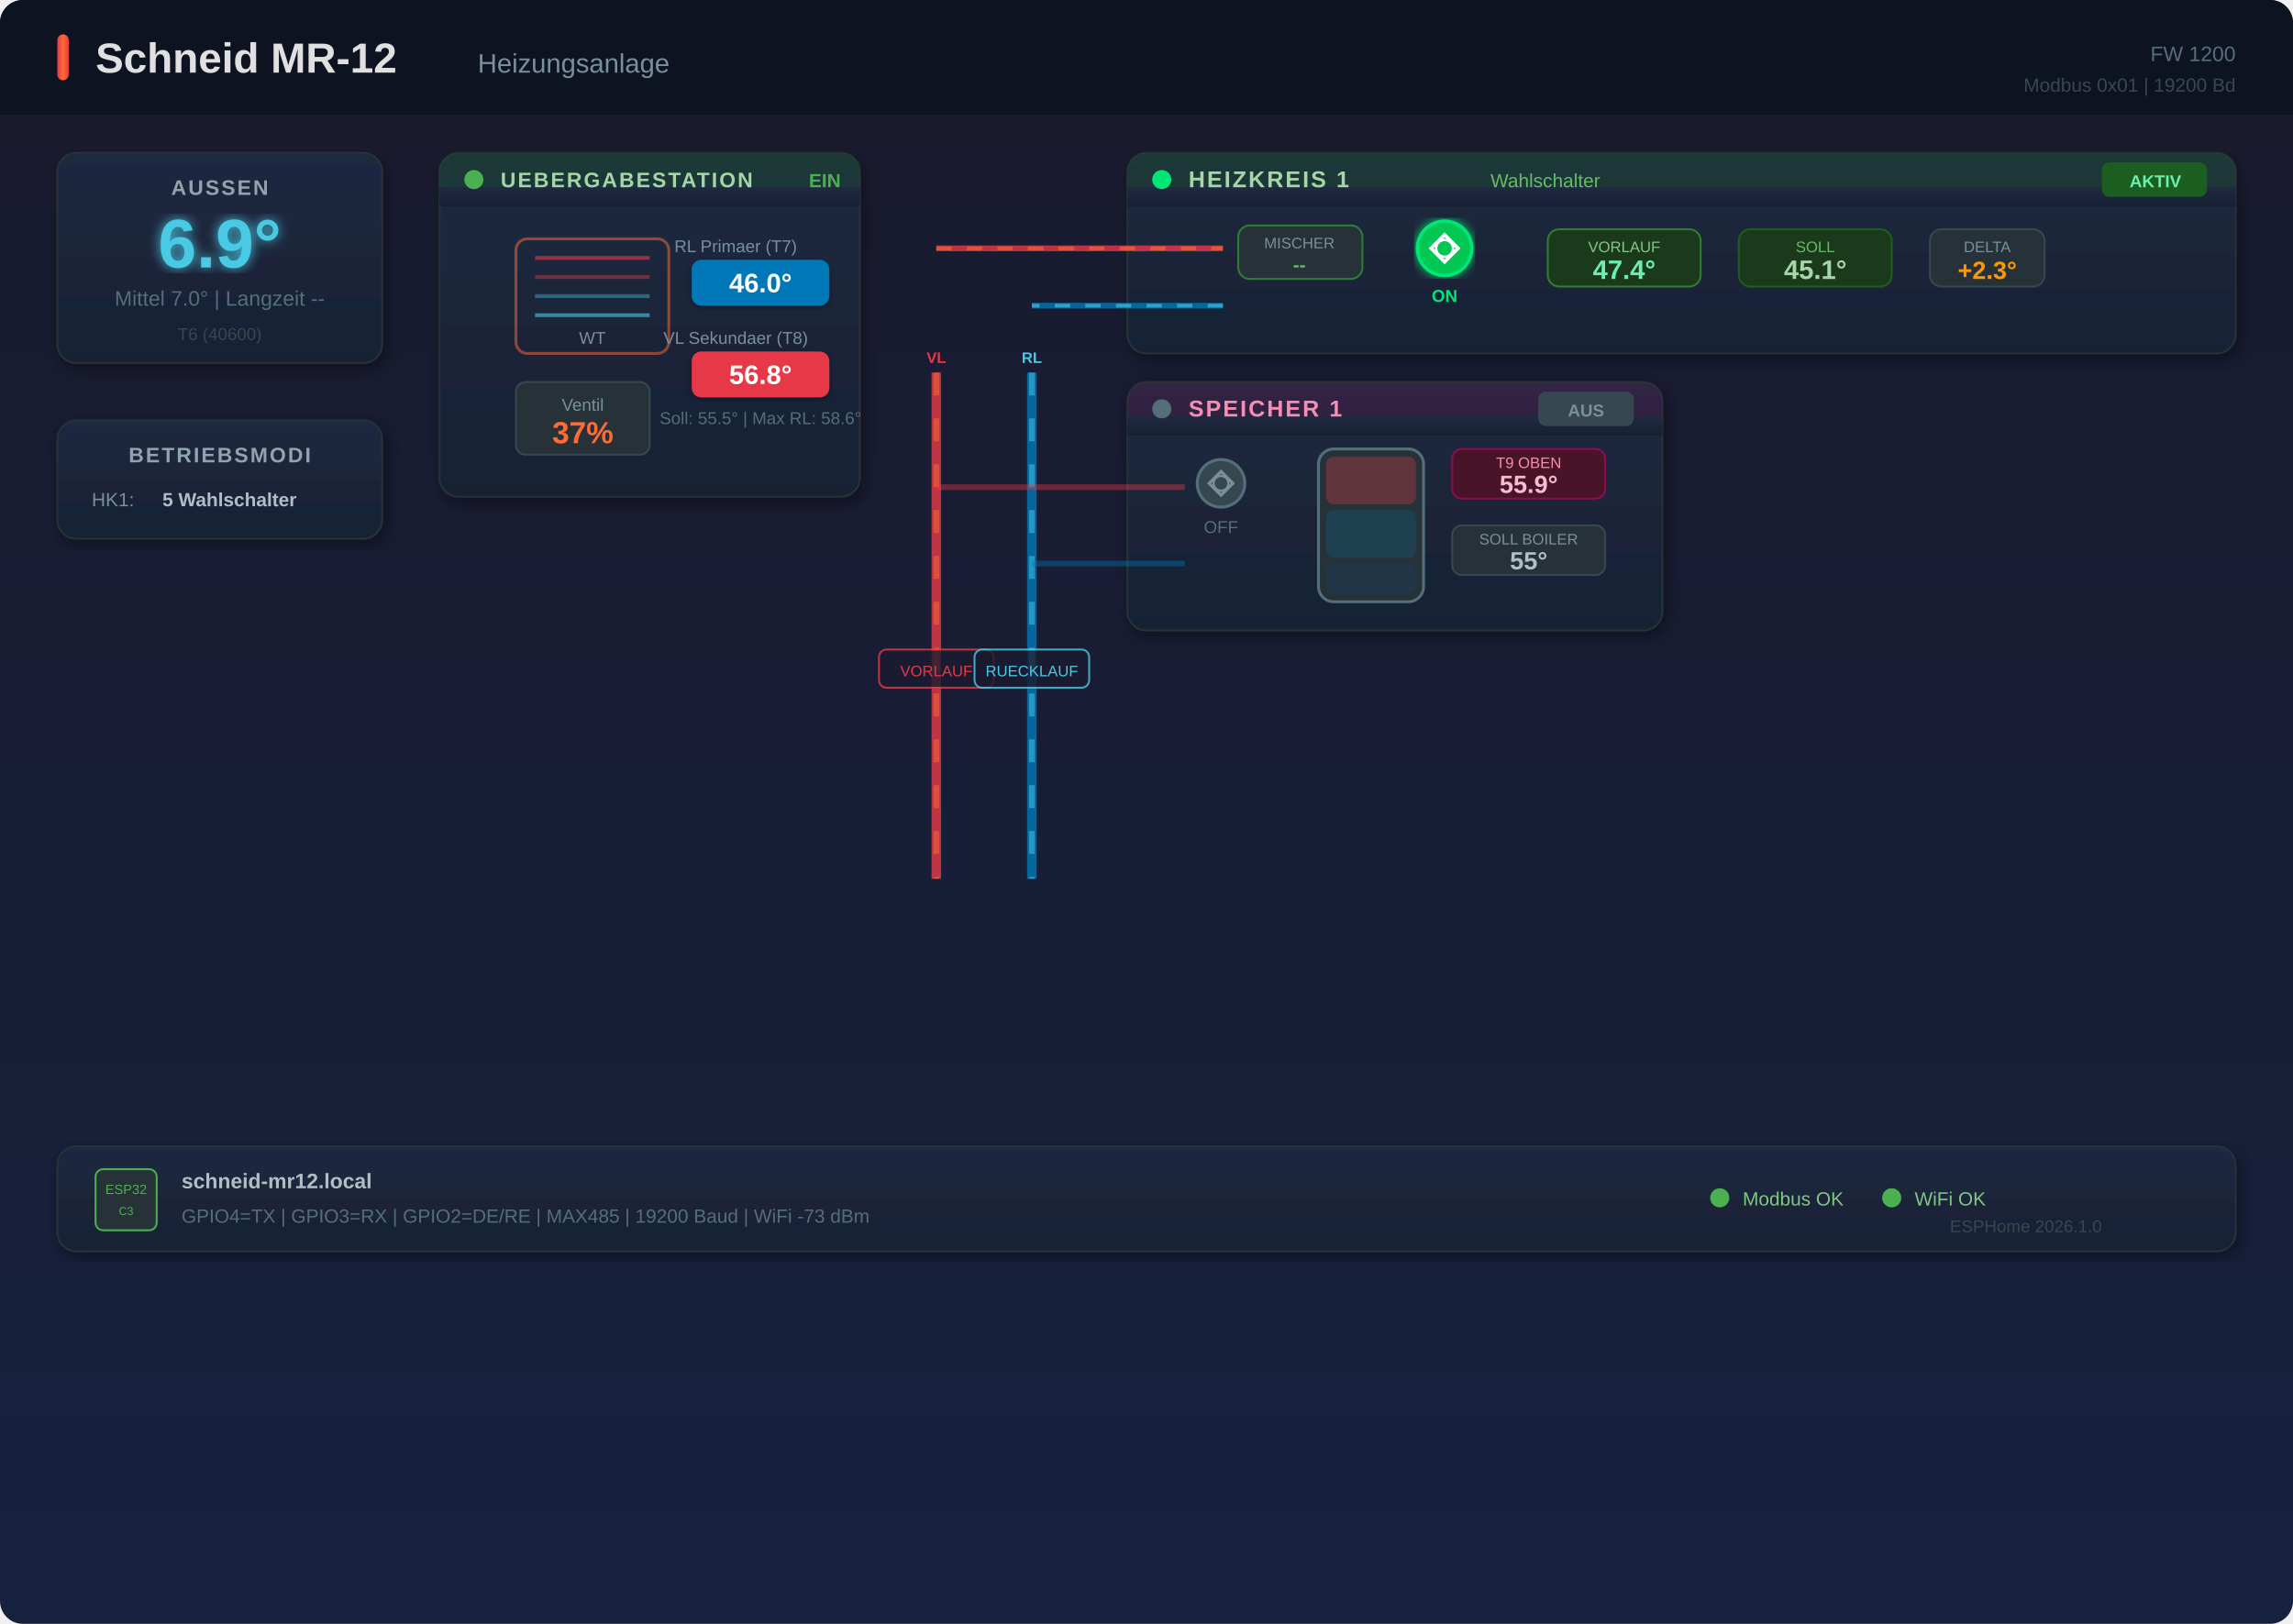
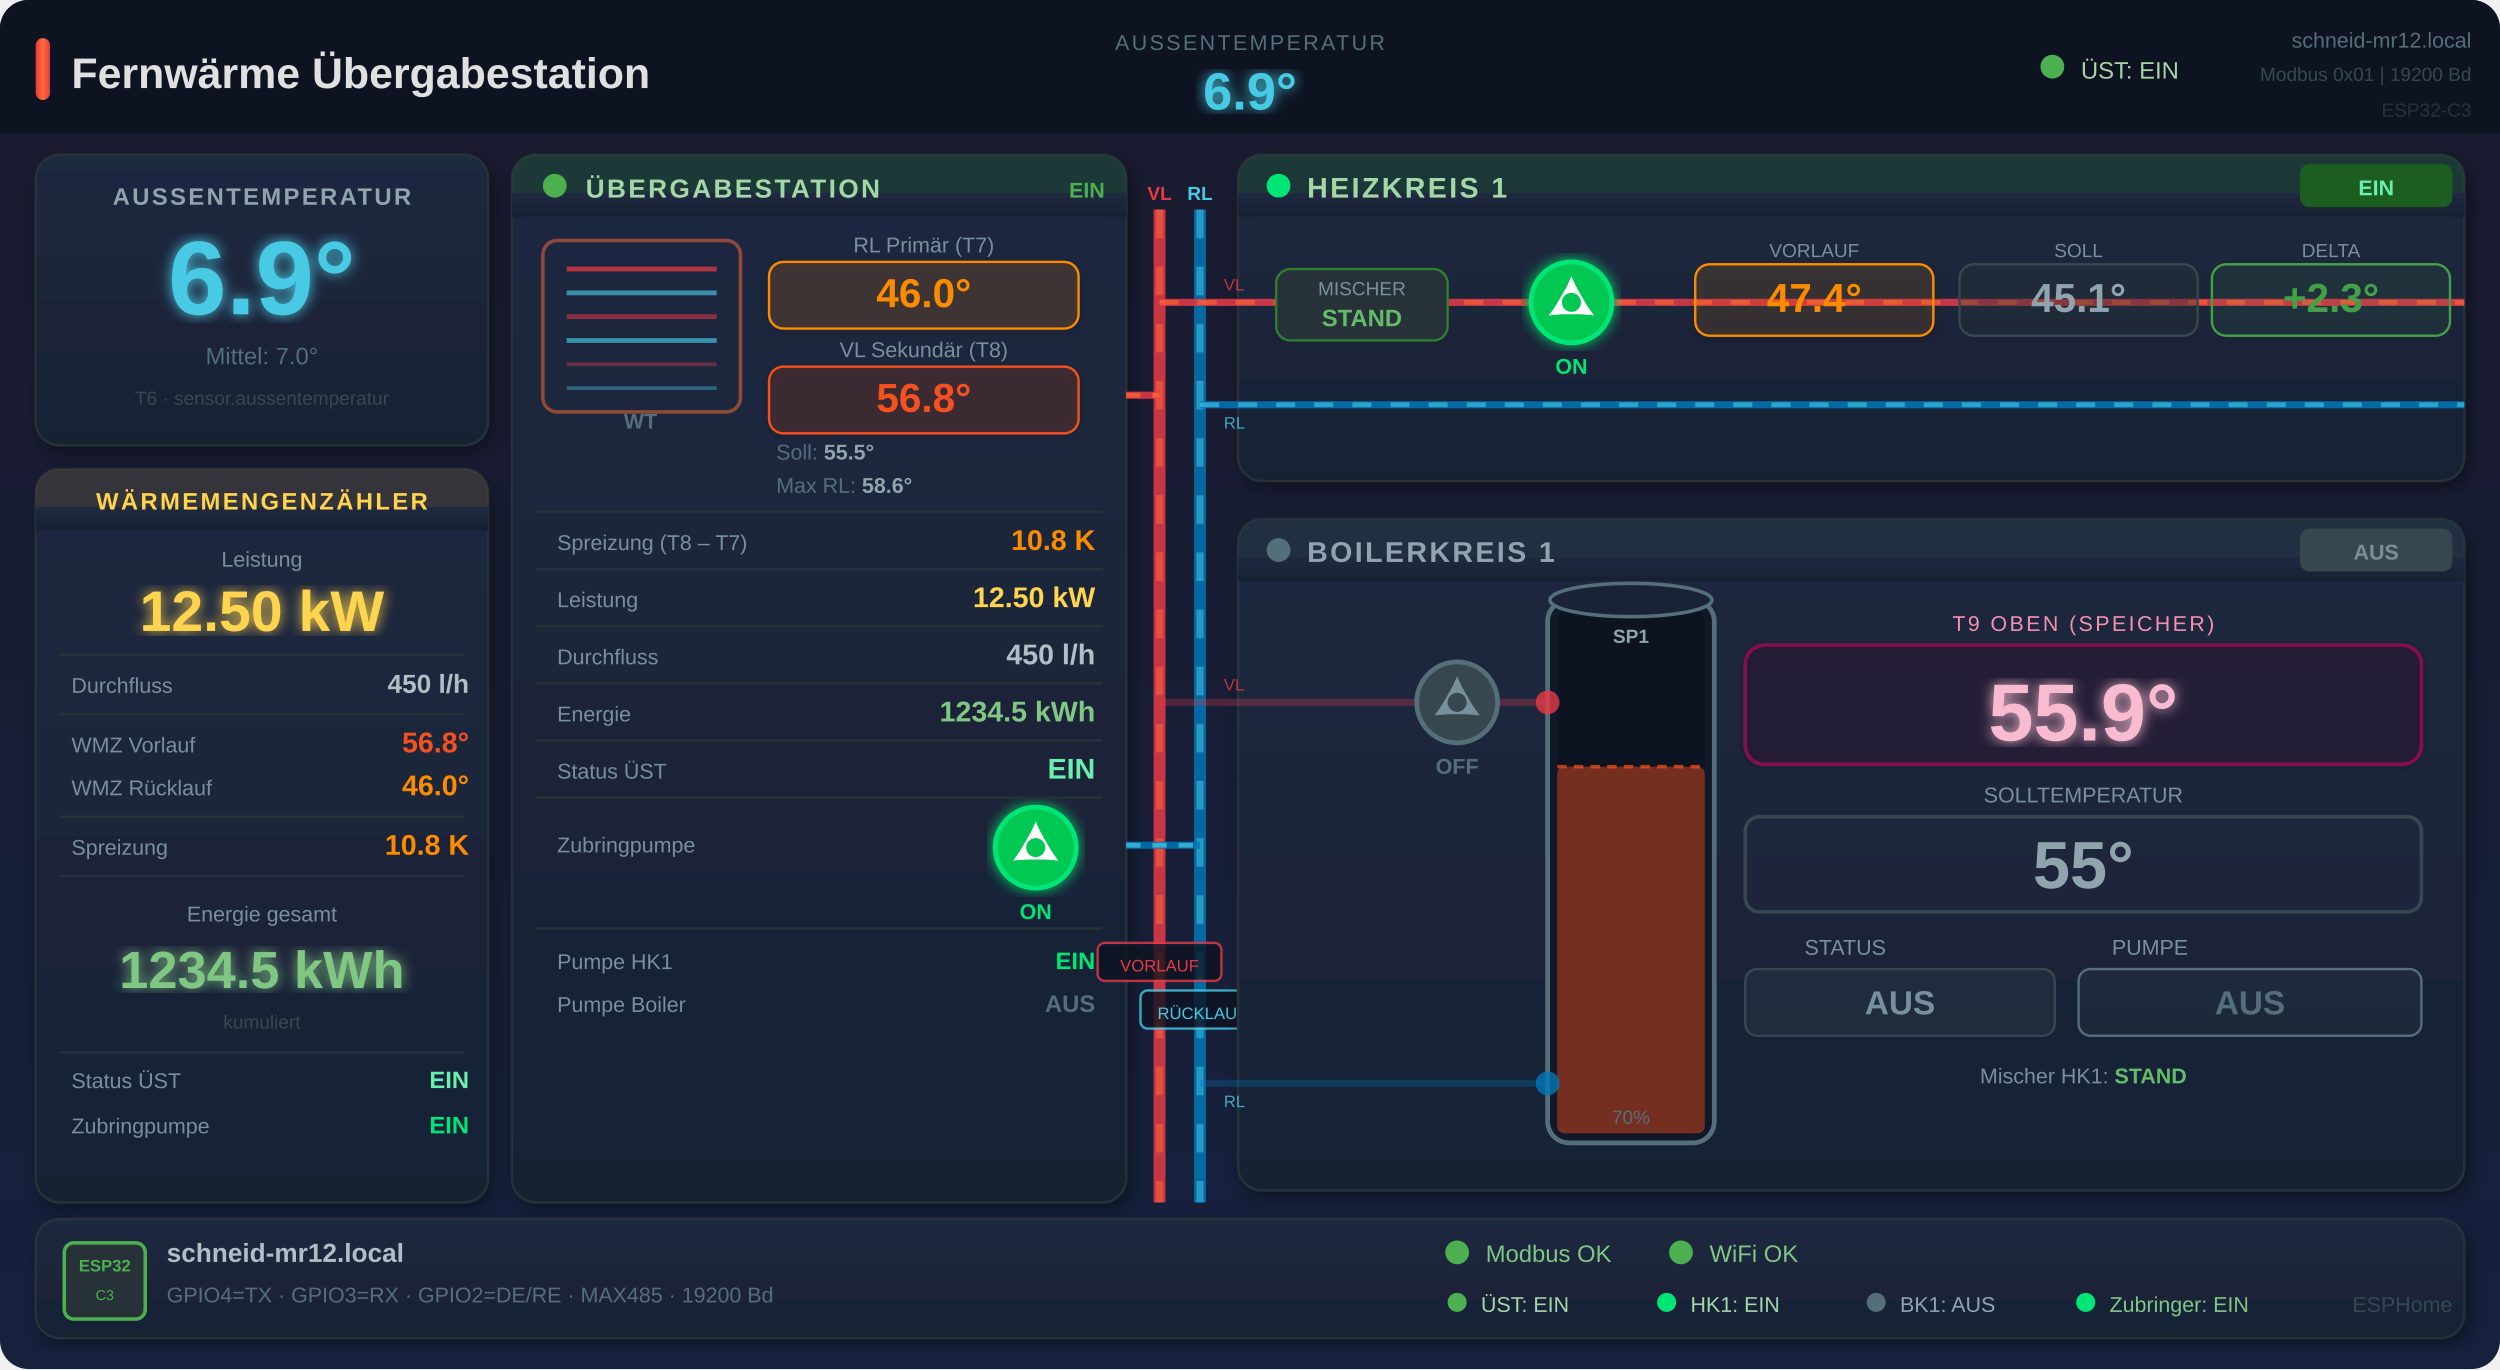
- <svg xmlns="http://www.w3.org/2000/svg" viewBox="0 0 1200 850" font-family="'Segoe UI', Arial, sans-serif" font-size="12">
+ <svg xmlns="http://www.w3.org/2000/svg" viewBox="0 0 1050 575" font-family="'Segoe UI',Arial,sans-serif" font-size="12">
  <defs>
    <linearGradient id="bg" x1="0%" y1="0%" x2="0%" y2="100%">
-       <stop offset="0%" style="stop-color:#1a1a2e" />
-       <stop offset="100%" style="stop-color:#16213e" />
+       <stop offset="0%" stop-color="#1a1a2e" />
+       <stop offset="100%" stop-color="#16213e" />
    </linearGradient>
    <linearGradient id="card" x1="0%" y1="0%" x2="0%" y2="100%">
-       <stop offset="0%" style="stop-color:#1f2940" />
-       <stop offset="100%" style="stop-color:#172033" />
+       <stop offset="0%" stop-color="#1f2940" />
+       <stop offset="100%" stop-color="#172033" />
    </linearGradient>
-     <linearGradient id="hot" x1="0%" y1="0%" x2="100%" y2="0%">
-       <stop offset="0%" style="stop-color:#ff6b35" />
-       <stop offset="100%" style="stop-color:#e63946" />
-     </linearGradient>
-     <linearGradient id="cold" x1="0%" y1="0%" x2="100%" y2="0%">
-       <stop offset="0%" style="stop-color:#48cae4" />
-       <stop offset="100%" style="stop-color:#0077b6" />
-     </linearGradient>
-     <linearGradient id="hotPipe" x1="0%" y1="0%" x2="100%" y2="0%">
-       <stop offset="0%" style="stop-color:#e63946" />
-       <stop offset="100%" style="stop-color:#ff6b35" />
-     </linearGradient>
-     <linearGradient id="coldPipe" x1="0%" y1="0%" x2="100%" y2="0%">
-       <stop offset="0%" style="stop-color:#0077b6" />
-       <stop offset="100%" style="stop-color:#48cae4" />
-     </linearGradient>
-     <linearGradient id="greenGlow" x1="0%" y1="0%" x2="0%" y2="100%">
-       <stop offset="0%" style="stop-color:#00e676" />
-       <stop offset="100%" style="stop-color:#00c853" />
-     </linearGradient>
-     <linearGradient id="solarGrad" x1="0%" y1="0%" x2="100%" y2="100%">
-       <stop offset="0%" style="stop-color:#ffd54f" />
-       <stop offset="100%" style="stop-color:#ff8f00" />
-     </linearGradient>
-     <linearGradient id="headerBar" x1="0%" y1="0%" x2="100%" y2="0%">
-       <stop offset="0%" style="stop-color:#e63946" />
-       <stop offset="50%" style="stop-color:#ff6b35" />
-       <stop offset="100%" style="stop-color:#e63946" />
+     <linearGradient id="hbar" x1="0%" y1="0%" x2="100%" y2="0%">
+       <stop offset="0%" stop-color="#e63946" />
+       <stop offset="50%" stop-color="#ff6b35" />
+       <stop offset="100%" stop-color="#e63946" />
    </linearGradient>
    <filter id="glow">
      <feGaussianBlur stdDeviation="3" result="blur" />
      <feMerge>
        <feMergeNode in="blur" />
        <feMergeNode in="SourceGraphic" />
      </feMerge>
    </filter>
-     <filter id="glowStrong">
-       <feGaussianBlur stdDeviation="5" result="blur" />
-       <feMerge>
-         <feMergeNode in="blur" />
-         <feMergeNode in="SourceGraphic" />
-       </feMerge>
-     </filter>
    <filter id="shadow">
-       <feDropShadow dx="2" dy="3" stdDeviation="4" flood-color="#000" flood-opacity="0.4" />
+       <feDropShadow dx="2" dy="3" stdDeviation="4" flood-color="#000000" flood-opacity="0.4" />
    </filter>
    <filter id="innerShadow">
-       <feDropShadow dx="0" dy="1" stdDeviation="2" flood-color="#000" flood-opacity="0.3" />
+       <feDropShadow dx="0" dy="1" stdDeviation="2" flood-color="#000000" flood-opacity="0.3" />
    </filter>
-     <marker id="arrowHot" markerWidth="10" markerHeight="7" refX="10" refY="3.5" orient="auto">
-       <path d="M0,0 L10,3.5 L0,7 Z" fill="#ff6b35" />
-     </marker>
-     <marker id="arrowCold" markerWidth="10" markerHeight="7" refX="10" refY="3.5" orient="auto">
-       <path d="M0,0 L10,3.5 L0,7 Z" fill="#48cae4" />
-     </marker>
-     <symbol id="pumpOn" viewBox="0 0 36 36">
-       <circle cx="18" cy="18" r="16" fill="#00c853" stroke="#00e676" stroke-width="2" filter="url(#glow)" />
-       <path d="M10,18 L18,10 L26,18 L18,26 Z" fill="none" stroke="white" stroke-width="2" />
-       <circle cx="18" cy="18" r="5" fill="none" stroke="white" stroke-width="1.5" />
-     </symbol>
-     <symbol id="pumpOff" viewBox="0 0 36 36">
-       <circle cx="18" cy="18" r="16" fill="#37474f" stroke="#546e7a" stroke-width="2" />
-       <path d="M10,18 L18,10 L26,18 L18,26 Z" fill="none" stroke="#78909c" stroke-width="2" />
-       <circle cx="18" cy="18" r="5" fill="none" stroke="#78909c" stroke-width="1.5" />
-     </symbol>
    <style>
-       @keyframes flowRight { from { stroke-dashoffset: 24; } to { stroke-dashoffset: 0; } }
-       @keyframes flowLeft { from { stroke-dashoffset: 0; } to { stroke-dashoffset: 24; } }
-       @keyframes pulse { 0%,100% { opacity: 0.7; } 50% { opacity: 1; } }
-       .flow-right { animation: flowRight 1s linear infinite; }
-       .flow-left { animation: flowLeft 1s linear infinite; }
-       .pulse { animation: pulse 2s ease-in-out infinite; }
+       @keyframes flowR { from { stroke-dashoffset: 24; }  to { stroke-dashoffset:   0; } }
+       @keyframes flowL { from { stroke-dashoffset:  0; }  to { stroke-dashoffset: -24; } }
+       @keyframes pulse { 0%,100% { opacity: .55; } 50% { opacity: 1; } }
+       .fr { animation: flowR 1s linear      infinite; }
+       .fl { animation: flowL 1s linear      infinite; }
+       .pu { animation: pulse 2s ease-in-out infinite; }
    </style>
  </defs>
-   <rect width="1200" height="850" fill="url(#bg)" rx="12" />
-   <rect x="0" y="0" width="1200" height="60" fill="#0d1321" rx="12" />
-   <rect x="0" y="30" width="1200" height="30" fill="#0d1321" />
-   <rect x="30" y="18" width="6" height="24" rx="3" fill="url(#headerBar)" />
-   <text x="50" y="38" font-size="22" font-weight="bold" fill="#e0e0e0">Schneid MR-12</text>
-   <text x="250" y="38" font-size="14" fill="#78909c">Heizungsanlage</text>
-   <text x="1170" y="32" text-anchor="end" font-size="11" fill="#546e7a">FW 1200</text>
-   <text x="1170" y="48" text-anchor="end" font-size="10" fill="#37474f">Modbus 0x01 | 19200 Bd</text>
-   <rect x="30" y="80" width="170" height="110" rx="10" fill="url(#card)" filter="url(#shadow)" stroke="#263238" stroke-width="1" />
-   <text x="115" y="102" text-anchor="middle" font-size="11" fill="#90a4ae" font-weight="bold" letter-spacing="1">AUSSEN</text>
-   <text x="115" y="140" text-anchor="middle" font-size="36" font-weight="bold" fill="#48cae4" filter="url(#glow)">6.9°</text>
-   <text x="115" y="160" text-anchor="middle" font-size="11" fill="#546e7a">Mittel 7.0° | Langzeit --</text>
-   <text x="115" y="178" text-anchor="middle" font-size="9" fill="#37474f">T6 (40600)</text>
-   <rect x="230" y="80" width="220" height="180" rx="10" fill="url(#card)" filter="url(#shadow)" stroke="#263238" stroke-width="1" />
-   <rect x="230" y="80" width="220" height="28" rx="10" fill="#1b5e20" opacity="0.3" />
-   <rect x="230" y="98" width="220" height="10" fill="url(#card)" />
-   <circle cx="248" cy="94" r="5" fill="#4caf50" class="pulse" />
-   <text x="262" y="98" font-size="11" fill="#a5d6a7" font-weight="bold" letter-spacing="1">UEBERGABESTATION</text>
-   <text x="440" y="98" text-anchor="end" font-size="10" fill="#4caf50" font-weight="bold">EIN</text>
-   <rect x="270" y="125" width="80" height="60" rx="6" fill="none" stroke="#ff6b35" stroke-width="1.5" opacity="0.5" />
-   <line x1="280" y1="135" x2="340" y2="135" stroke="#e63946" stroke-width="2" opacity="0.6" />
-   <line x1="280" y1="145" x2="340" y2="145" stroke="#e63946" stroke-width="2" opacity="0.4" />
-   <line x1="280" y1="155" x2="340" y2="155" stroke="#48cae4" stroke-width="2" opacity="0.4" />
-   <line x1="280" y1="165" x2="340" y2="165" stroke="#48cae4" stroke-width="2" opacity="0.6" />
-   <text x="310" y="180" text-anchor="middle" font-size="9" fill="#78909c">WT</text>
-   <text x="385" y="132" text-anchor="middle" font-size="9" fill="#78909c">RL Primaer (T7)</text>
-   <rect x="362" y="136" width="72" height="24" rx="5" fill="#0077b6" filter="url(#innerShadow)" />
-   <text x="398" y="153" text-anchor="middle" font-size="14" font-weight="bold" fill="white">46.0°</text>
-   <text x="385" y="180" text-anchor="middle" font-size="9" fill="#78909c">VL Sekundaer (T8)</text>
-   <rect x="362" y="184" width="72" height="24" rx="5" fill="#e63946" filter="url(#innerShadow)" />
-   <text x="398" y="201" text-anchor="middle" font-size="14" font-weight="bold" fill="white">56.8°</text>
-   <text x="398" y="222" text-anchor="middle" font-size="9" fill="#546e7a">Soll: 55.5° | Max RL: 58.6°</text>
-   <rect x="270" y="200" width="70" height="38" rx="5" fill="#263238" stroke="#37474f" stroke-width="1" />
-   <text x="305" y="215" text-anchor="middle" font-size="9" fill="#78909c">Ventil</text>
-   <text x="305" y="232" text-anchor="middle" font-size="16" font-weight="bold" fill="#ff6b35">37%</text>
-   <line x1="490" y1="195" x2="490" y2="460" stroke="#e63946" stroke-width="5" opacity="0.8" />
-   <line x1="490" y1="195" x2="490" y2="460" stroke="#ff6b35" stroke-width="3" stroke-dasharray="12,12" class="flow-right" opacity="0.5" />
-   <line x1="540" y1="195" x2="540" y2="460" stroke="#0077b6" stroke-width="5" opacity="0.8" />
-   <line x1="540" y1="195" x2="540" y2="460" stroke="#48cae4" stroke-width="3" stroke-dasharray="12,12" class="flow-left" opacity="0.5" />
-   <text x="490" y="190" text-anchor="middle" font-size="8" fill="#e63946" font-weight="bold">VL</text>
-   <text x="540" y="190" text-anchor="middle" font-size="8" fill="#48cae4" font-weight="bold">RL</text>
-   <rect x="590" y="80" width="580" height="105" rx="10" fill="url(#card)" filter="url(#shadow)" stroke="#263238" stroke-width="1" />
-   <rect x="590" y="80" width="580" height="28" rx="10" fill="#1b5e20" opacity="0.3" />
-   <rect x="590" y="98" width="580" height="10" fill="url(#card)" />
-   <circle cx="608" cy="94" r="5" fill="#00e676" class="pulse" />
-   <text x="622" y="98" font-size="12" fill="#a5d6a7" font-weight="bold" letter-spacing="1">HEIZKREIS 1</text>
-   <text x="780" y="98" font-size="10" fill="#66bb6a">Wahlschalter</text>
-   <rect x="1100" y="85" width="55" height="18" rx="4" fill="#1b5e20" />
-   <text x="1128" y="98" text-anchor="middle" font-size="9" fill="#69f0ae" font-weight="bold">AKTIV</text>
-   <line x1="490" y1="130" x2="640" y2="130" stroke="#e63946" stroke-width="3" opacity="0.8" />
-   <line x1="490" y1="130" x2="640" y2="130" stroke="#ff6b35" stroke-width="2" stroke-dasharray="8,8" class="flow-right" opacity="0.6" />
-   <line x1="640" y1="160" x2="540" y2="160" stroke="#0077b6" stroke-width="3" opacity="0.8" />
-   <line x1="640" y1="160" x2="540" y2="160" stroke="#48cae4" stroke-width="2" stroke-dasharray="8,8" class="flow-left" opacity="0.6" />
-   <rect x="648" y="118" width="65" height="28" rx="6" fill="#263238" stroke="#2e7d32" stroke-width="1" />
-   <text x="680" y="130" text-anchor="middle" font-size="8" fill="#78909c">MISCHER</text>
-   <text x="680" y="142" text-anchor="middle" font-size="10" font-weight="bold" fill="#66bb6a">--</text>
-   <use href="#pumpOn" x="740" y="114" width="32" height="32" />
-   <text x="756" y="158" text-anchor="middle" font-size="9" fill="#00e676" font-weight="bold">ON</text>
-   <rect x="810" y="120" width="80" height="30" rx="6" fill="#1b3a1b" stroke="#2e7d32" stroke-width="1" />
-   <text x="850" y="132" text-anchor="middle" font-size="8" fill="#81c784">VORLAUF</text>
-   <text x="850" y="146" text-anchor="middle" font-size="14" font-weight="bold" fill="#69f0ae">47.4°</text>
-   <rect x="910" y="120" width="80" height="30" rx="6" fill="#1b3a1b" stroke="#1b5e20" stroke-width="1" />
-   <text x="950" y="132" text-anchor="middle" font-size="8" fill="#66bb6a">SOLL</text>
-   <text x="950" y="146" text-anchor="middle" font-size="14" font-weight="bold" fill="#a5d6a7">45.1°</text>
-   <rect x="1010" y="120" width="60" height="30" rx="6" fill="#263238" stroke="#37474f" stroke-width="1" />
-   <text x="1040" y="132" text-anchor="middle" font-size="8" fill="#78909c">DELTA</text>
-   <text x="1040" y="146" text-anchor="middle" font-size="13" font-weight="bold" fill="#ff9800">+2.3°</text>
-   <rect x="590" y="200" width="280" height="130" rx="10" fill="url(#card)" filter="url(#shadow)" stroke="#263238" stroke-width="1" />
-   <rect x="590" y="200" width="280" height="28" rx="10" fill="#880e4f" opacity="0.2" />
-   <rect x="590" y="218" width="280" height="10" fill="url(#card)" />
-   <circle cx="608" cy="214" r="5" fill="#546e7a" />
-   <text x="622" y="218" font-size="12" fill="#f48fb1" font-weight="bold" letter-spacing="1">SPEICHER 1</text>
-   <rect x="805" y="205" width="50" height="18" rx="4" fill="#37474f" />
-   <text x="830" y="218" text-anchor="middle" font-size="9" fill="#78909c" font-weight="bold">AUS</text>
-   <line x1="490" y1="255" x2="620" y2="255" stroke="#e63946" stroke-width="3" opacity="0.4" />
-   <line x1="620" y1="295" x2="540" y2="295" stroke="#0077b6" stroke-width="3" opacity="0.4" />
-   <use href="#pumpOff" x="625" y="239" width="28" height="28" />
-   <text x="639" y="279" text-anchor="middle" font-size="9" fill="#546e7a">OFF</text>
-   <rect x="690" y="235" width="55" height="80" rx="8" fill="#263238" stroke="#546e7a" stroke-width="1.5" />
-   <rect x="694" y="239" width="47" height="25" rx="4" fill="#e63946" opacity="0.3" />
-   <rect x="694" y="267" width="47" height="25" rx="4" fill="#0077b6" opacity="0.2" />
-   <rect x="694" y="295" width="47" height="16" rx="4" fill="#0d47a1" opacity="0.15" />
-   <rect x="760" y="235" width="80" height="26" rx="5" fill="#4a1428" stroke="#880e4f" stroke-width="1" />
-   <text x="800" y="245" text-anchor="middle" font-size="8" fill="#f48fb1">T9 OBEN</text>
-   <text x="800" y="258" text-anchor="middle" font-size="13" font-weight="bold" fill="#f8bbd0">55.9°</text>
-   <rect x="760" y="275" width="80" height="26" rx="5" fill="#263238" stroke="#37474f" stroke-width="1" />
-   <text x="800" y="285" text-anchor="middle" font-size="8" fill="#78909c">SOLL BOILER</text>
-   <text x="800" y="298" text-anchor="middle" font-size="13" font-weight="bold" fill="#b0bec5">55°</text>
-   <rect x="30" y="220" width="170" height="62" rx="10" fill="url(#card)" filter="url(#shadow)" stroke="#263238" stroke-width="1" />
-   <text x="115" y="242" text-anchor="middle" font-size="11" fill="#90a4ae" font-weight="bold" letter-spacing="1">BETRIEBSMODI</text>
-   <text x="48" y="265" font-size="10" fill="#78909c">HK1:</text>
-   <text x="85" y="265" font-size="10" fill="#b0bec5" font-weight="bold">5 Wahlschalter</text>
-   <rect x="30" y="600" width="1140" height="55" rx="10" fill="url(#card)" filter="url(#shadow)" stroke="#263238" stroke-width="1" />
-   <rect x="50" y="612" width="32" height="32" rx="4" fill="#263238" stroke="#4caf50" stroke-width="1" />
-   <text x="66" y="625" text-anchor="middle" font-size="7" fill="#4caf50">ESP32</text>
-   <text x="66" y="636" text-anchor="middle" font-size="6" fill="#4caf50">C3</text>
-   <text x="95" y="622" font-size="11" fill="#b0bec5" font-weight="bold">schneid-mr12.local</text>
-   <text x="95" y="640" font-size="10" fill="#546e7a">GPIO4=TX | GPIO3=RX | GPIO2=DE/RE | MAX485 | 19200 Baud | WiFi -73 dBm</text>
-   <circle cx="900" cy="627" r="5" fill="#4caf50" class="pulse" />
-   <text x="912" y="631" font-size="10" fill="#81c784">Modbus OK</text>
-   <circle cx="990" cy="627" r="5" fill="#4caf50" class="pulse" />
-   <text x="1002" y="631" font-size="10" fill="#81c784">WiFi OK</text>
-   <text x="1100" y="645" text-anchor="end" font-size="9" fill="#37474f">ESPHome 2026.1.0</text>
-   <rect x="460" y="340" width="60" height="20" rx="4" fill="#1a1a2e" stroke="#e63946" stroke-width="1" opacity="0.8" />
-   <text x="490" y="354" text-anchor="middle" font-size="8" fill="#e63946">VORLAUF</text>
-   <rect x="510" y="340" width="60" height="20" rx="4" fill="#1a1a2e" stroke="#48cae4" stroke-width="1" opacity="0.8" />
-   <text x="540" y="354" text-anchor="middle" font-size="8" fill="#48cae4">RUECKLAUF</text>
+   <rect width="1050" height="575" fill="url(#bg)" rx="12" />
+   <rect x="0" y="0" width="1050" height="56" fill="#0d1321" rx="12" />
+   <rect x="0" y="28" width="1050" height="28" fill="#0d1321" />
+   <rect x="15" y="16" width="6" height="26" rx="3" fill="url(#hbar)" />
+   <text x="30" y="37" font-size="18" font-weight="bold" fill="#e0e0e0">Fernwärme Übergabestation</text>
+   <text x="525" y="21" text-anchor="middle" font-size="9" fill="#546e7a" letter-spacing="1">AUSSENTEMPERATUR</text>
+   <text x="525" y="46" text-anchor="middle" font-size="22" font-weight="bold" fill="#48cae4" filter="url(#glow)">6.9°</text>
+   <circle cx="862" cy="28" r="5" fill="#4caf50" class="pu" />
+   <text x="874" y="33" font-size="10" fill="#a5d6a7">ÜST: EIN</text>
+   <text x="1038" y="20" text-anchor="end" font-size="9" fill="#546e7a">schneid-mr12.local</text>
+   <text x="1038" y="34" text-anchor="end" font-size="8" fill="#37474f">Modbus 0x01 | 19200 Bd</text>
+   <text x="1038" y="49" text-anchor="end" font-size="8" fill="#263238">ESP32-C3</text>
+   <rect x="15" y="65" width="190" height="122" rx="10" fill="url(#card)" filter="url(#shadow)" stroke="#263238" stroke-width="1" />
+   <text x="110" y="86" text-anchor="middle" font-size="10" fill="#90a4ae" font-weight="bold" letter-spacing="1">AUSSENTEMPERATUR</text>
+   <text x="110" y="132" text-anchor="middle" font-size="44" font-weight="bold" fill="#48cae4" filter="url(#glow)">6.9°</text>
+   <text x="110" y="153" text-anchor="middle" font-size="10" fill="#546e7a">Mittel: 7.0°</text>
+   <text x="110" y="170" text-anchor="middle" font-size="8" fill="#37474f">T6 · sensor.aussentemperatur</text>
+   <rect x="15" y="197" width="190" height="308" rx="10" fill="url(#card)" filter="url(#shadow)" stroke="#263238" stroke-width="1" />
+   <rect x="15" y="197" width="190" height="26" rx="10" fill="#f57f17" opacity="0.12" />
+   <rect x="15" y="213" width="190" height="10" fill="url(#card)" />
+   <text x="110" y="214" text-anchor="middle" font-size="10" fill="#ffd54f" font-weight="bold" letter-spacing="1">WÄRMEMENGENZÄHLER</text>
+   <text x="110" y="238" text-anchor="middle" font-size="9" fill="#78909c">Leistung</text>
+   <text x="110" y="265" text-anchor="middle" font-size="24" font-weight="bold" fill="#ffd54f" filter="url(#glow)">12.50 kW</text>
+   <line x1="25" y1="275" x2="195" y2="275" stroke="#263238" stroke-width="1" />
+   <text x="30" y="291" font-size="9" fill="#78909c">Durchfluss</text>
+   <text x="197" y="291" text-anchor="end" font-size="11" font-weight="bold" fill="#b0bec5">450 l/h</text>
+   <line x1="25" y1="300" x2="195" y2="300" stroke="#263238" stroke-width="1" />
+   <text x="30" y="316" font-size="9" fill="#78909c">WMZ Vorlauf</text>
+   <text x="197" y="316" text-anchor="end" font-size="12" font-weight="bold" fill="#f4511e">56.8°</text>
+   <text x="30" y="334" font-size="9" fill="#78909c">WMZ Rücklauf</text>
+   <text x="197" y="334" text-anchor="end" font-size="12" font-weight="bold" fill="#fb8c00">46.0°</text>
+   <line x1="25" y1="343" x2="195" y2="343" stroke="#263238" stroke-width="1" />
+   <text x="30" y="359" font-size="9" fill="#78909c">Spreizung</text>
+   <text x="197" y="359" text-anchor="end" font-size="12" font-weight="bold" fill="#fb8c00">10.8 K</text>
+   <line x1="25" y1="368" x2="195" y2="368" stroke="#263238" stroke-width="1" />
+   <text x="110" y="387" text-anchor="middle" font-size="9" fill="#78909c">Energie gesamt</text>
+   <text x="110" y="415" text-anchor="middle" font-size="22" font-weight="bold" fill="#81c784" filter="url(#glow)">1234.5 kWh</text>
+   <text x="110" y="432" text-anchor="middle" font-size="8" fill="#37474f">kumuliert</text>
+   <line x1="25" y1="442" x2="195" y2="442" stroke="#263238" stroke-width="1" />
+   <text x="30" y="457" font-size="9" fill="#78909c">Status ÜST</text>
+   <text x="197" y="457" text-anchor="end" font-size="10" font-weight="bold" fill="#69f0ae">EIN</text>
+   <text x="30" y="476" font-size="9" fill="#78909c">Zubringpumpe</text>
+   <text x="197" y="476" text-anchor="end" font-size="10" font-weight="bold" fill="#00e676">EIN</text>
+   <rect x="215" y="65" width="258" height="440" rx="10" fill="url(#card)" filter="url(#shadow)" stroke="#263238" stroke-width="1" />
+   <rect x="215" y="65" width="258" height="26" rx="10" fill="#1b5e20" opacity="0.30" />
+   <rect x="215" y="81" width="258" height="10" fill="url(#card)" />
+   <circle cx="233" cy="78" r="5" fill="#4caf50" class="pu" />
+   <text x="246" y="83" font-size="11" fill="#a5d6a7" font-weight="bold" letter-spacing="1">ÜBERGABESTATION</text>
+   <text x="464" y="83" text-anchor="end" font-size="9" fill="#4caf50" font-weight="bold">EIN</text>
+   <rect x="228" y="101" width="83" height="72" rx="6" fill="none" stroke="#ff6b35" stroke-width="1.5" opacity="0.50" />
+   <line x1="238" y1="113" x2="301" y2="113" stroke="#e63946" stroke-width="2.0" opacity="0.75" />
+   <line x1="238" y1="123" x2="301" y2="123" stroke="#48cae4" stroke-width="2.0" opacity="0.65" />
+   <line x1="238" y1="133" x2="301" y2="133" stroke="#e63946" stroke-width="2.0" opacity="0.55" />
+   <line x1="238" y1="143" x2="301" y2="143" stroke="#48cae4" stroke-width="2.0" opacity="0.65" />
+   <line x1="238" y1="153" x2="301" y2="153" stroke="#e63946" stroke-width="1.5" opacity="0.38" />
+   <line x1="238" y1="163" x2="301" y2="163" stroke="#48cae4" stroke-width="1.5" opacity="0.38" />
+   <text x="269" y="180" text-anchor="middle" font-size="9" fill="#546e7a" font-weight="bold">WT</text>
+   <text x="388" y="106" text-anchor="middle" font-size="9" fill="#78909c">RL Primär (T7)</text>
+   <rect x="323" y="110" width="130" height="28" rx="6" fill="#fb8c0022" stroke="#fb8c00" stroke-width="1" filter="url(#innerShadow)" />
+   <text x="388" y="129" text-anchor="middle" font-size="17" font-weight="bold" fill="#fb8c00">46.0°</text>
+   <text x="388" y="150" text-anchor="middle" font-size="9" fill="#78909c">VL Sekundär (T8)</text>
+   <rect x="323" y="154" width="130" height="28" rx="6" fill="#f4511e22" stroke="#f4511e" stroke-width="1" filter="url(#innerShadow)" />
+   <text x="388" y="173" text-anchor="middle" font-size="17" font-weight="bold" fill="#f4511e">56.8°</text>
+   <text x="326" y="193" font-size="9" fill="#546e7a">Soll: <tspan font-weight="bold" fill="#90a4ae">55.5°</tspan>
+   </text>
+   <text x="326" y="207" font-size="9" fill="#546e7a">Max RL: <tspan font-weight="bold" fill="#90a4ae">58.6°</tspan>
+   </text>
+   <line x1="225" y1="215" x2="463" y2="215" stroke="#263238" stroke-width="1" />
+   <text x="234" y="231" font-size="9" fill="#78909c">Spreizung (T8 – T7)</text>
+   <text x="460" y="231" text-anchor="end" font-size="12" font-weight="bold" fill="#fb8c00">10.8 K</text>
+   <line x1="225" y1="239" x2="463" y2="239" stroke="#263238" stroke-width="1" />
+   <text x="234" y="255" font-size="9" fill="#78909c">Leistung</text>
+   <text x="460" y="255" text-anchor="end" font-size="12" font-weight="bold" fill="#ffd54f">12.50 kW</text>
+   <line x1="225" y1="263" x2="463" y2="263" stroke="#263238" stroke-width="1" />
+   <text x="234" y="279" font-size="9" fill="#78909c">Durchfluss</text>
+   <text x="460" y="279" text-anchor="end" font-size="12" font-weight="bold" fill="#b0bec5">450 l/h</text>
+   <line x1="225" y1="287" x2="463" y2="287" stroke="#263238" stroke-width="1" />
+   <text x="234" y="303" font-size="9" fill="#78909c">Energie</text>
+   <text x="460" y="303" text-anchor="end" font-size="12" font-weight="bold" fill="#81c784">1234.5 kWh</text>
+   <line x1="225" y1="311" x2="463" y2="311" stroke="#263238" stroke-width="1" />
+   <text x="234" y="327" font-size="9" fill="#78909c">Status ÜST</text>
+   <text x="460" y="327" text-anchor="end" font-size="12" font-weight="bold" fill="#69f0ae">EIN</text>
+   <line x1="225" y1="335" x2="463" y2="335" stroke="#263238" stroke-width="1" />
+   <text x="234" y="358" font-size="9" fill="#78909c">Zubringpumpe</text>
+   <g transform="translate(435,356)">
+     <circle r="17" fill="#00c853" stroke="#00e676" stroke-width="2" filter="url(#glow)" />
+     <path d="M0,-11 L7,5 L-7,5Z" fill="white" />
+     <path d="M0,-11 L7,5 L-7,5Z" fill="white" transform="rotate(120)" />
+     <path d="M0,-11 L7,5 L-7,5Z" fill="white" transform="rotate(240)" />
+     <circle r="4" fill="#00c853" />
+     <text y="30" text-anchor="middle" font-size="9" font-weight="bold" fill="#00e676">ON</text>
+   </g>
+   <line x1="225" y1="390" x2="463" y2="390" stroke="#263238" stroke-width="1" />
+   <text x="234" y="407" font-size="9" fill="#78909c">Pumpe HK1</text>
+   <text x="460" y="407" text-anchor="end" font-size="10" font-weight="bold" fill="#00e676">EIN</text>
+   <text x="234" y="425" font-size="9" fill="#78909c">Pumpe Boiler</text>
+   <text x="460" y="425" text-anchor="end" font-size="10" font-weight="bold" fill="#546e7a">AUS</text>
+   <line x1="487" y1="88" x2="487" y2="505" stroke="#e63946" stroke-width="5" opacity="0.85" />
+   <line x1="487" y1="88" x2="487" y2="505" stroke="#ff6b35" stroke-width="3" stroke-dasharray="12,12" class="fr" opacity="0.50" />
+   <line x1="504" y1="88" x2="504" y2="505" stroke="#0077b6" stroke-width="5" opacity="0.85" />
+   <line x1="504" y1="88" x2="504" y2="505" stroke="#48cae4" stroke-width="3" stroke-dasharray="12,12" class="fl" opacity="0.50" />
+   <text x="487" y="84" text-anchor="middle" font-size="8" fill="#e63946" font-weight="bold">VL</text>
+   <text x="504" y="84" text-anchor="middle" font-size="8" fill="#48cae4" font-weight="bold">RL</text>
+   <rect x="461" y="396" width="52" height="16" rx="3" fill="#0d1321" stroke="#e63946" stroke-width="1" opacity="0.80" />
+   <text x="487" y="408" text-anchor="middle" font-size="7" fill="#e63946">VORLAUF</text>
+   <rect x="479" y="416" width="52" height="16" rx="3" fill="#0d1321" stroke="#48cae4" stroke-width="1" opacity="0.80" />
+   <text x="505" y="428" text-anchor="middle" font-size="7" fill="#48cae4">RÜCKLAUF</text>
+   <line x1="473" y1="166" x2="487" y2="166" stroke="#e63946" stroke-width="3" opacity="0.85" />
+   <line x1="473" y1="166" x2="487" y2="166" stroke="#ff6b35" stroke-width="2" stroke-dasharray="6,5" class="fr" opacity="0.70" />
+   <line x1="473" y1="355" x2="504" y2="355" stroke="#0077b6" stroke-width="3" opacity="0.85" />
+   <line x1="473" y1="355" x2="504" y2="355" stroke="#48cae4" stroke-width="2" stroke-dasharray="6,5" class="fl" opacity="0.70" />
+   <rect x="520" y="65" width="515" height="137" rx="10" fill="url(#card)" filter="url(#shadow)" stroke="#263238" stroke-width="1" />
+   <rect x="520" y="65" width="515" height="26" rx="10" fill="#1b5e20" opacity="0.30" />
+   <rect x="520" y="81" width="515" height="10" fill="url(#card)" />
+   <circle cx="537" cy="78" r="5" fill="#00e676" class="pu" />
+   <text x="549" y="83" font-size="12" fill="#a5d6a7" font-weight="bold" letter-spacing="1">HEIZKREIS 1</text>
+   <rect x="966" y="69" width="64" height="18" rx="4" fill="#1b5e20" />
+   <text x="998" y="82" text-anchor="middle" font-size="9" fill="#69f0ae" font-weight="bold">EIN</text>
+   <line x1="487" y1="127" x2="1035" y2="127" stroke="#e63946" stroke-width="3" opacity="0.85" />
+   <line x1="487" y1="127" x2="1035" y2="127" stroke="#ff6b35" stroke-width="2" stroke-dasharray="8,8" class="fr" opacity="0.60" />
+   <line x1="504" y1="170" x2="1035" y2="170" stroke="#0077b6" stroke-width="3" opacity="0.85" />
+   <line x1="504" y1="170" x2="1035" y2="170" stroke="#48cae4" stroke-width="2" stroke-dasharray="8,8" class="fl" opacity="0.60" />
+   <text x="514" y="122" font-size="7" fill="#e63946" opacity="0.80">VL</text>
+   <text x="514" y="180" font-size="7" fill="#48cae4" opacity="0.80">RL</text>
+   <rect x="536" y="113" width="72" height="30" rx="6" fill="#263238" stroke="#2e7d32" stroke-width="1" />
+   <text x="572" y="124" text-anchor="middle" font-size="8" fill="#78909c">MISCHER</text>
+   <text x="572" y="137" text-anchor="middle" font-size="10" font-weight="bold" fill="#66bb6a">STAND</text>
+   <g transform="translate(660,127)">
+     <circle r="17" fill="#00c853" stroke="#00e676" stroke-width="2" filter="url(#glow)" />
+     <path d="M0,-11 L7,5 L-7,5Z" fill="white" />
+     <path d="M0,-11 L7,5 L-7,5Z" fill="white" transform="rotate(120)" />
+     <path d="M0,-11 L7,5 L-7,5Z" fill="white" transform="rotate(240)" />
+     <circle r="4" fill="#00c853" />
+     <text y="30" text-anchor="middle" font-size="9" font-weight="bold" fill="#00e676">ON</text>
+   </g>
+   <text x="762" y="108" text-anchor="middle" font-size="8" fill="#78909c">VORLAUF</text>
+   <rect x="712" y="111" width="100" height="30" rx="6" fill="#fb8c001a" stroke="#fb8c00" stroke-width="1" filter="url(#innerShadow)" />
+   <text x="762" y="131" text-anchor="middle" font-size="17" font-weight="bold" fill="#fb8c00">47.4°</text>
+   <text x="873" y="108" text-anchor="middle" font-size="8" fill="#78909c">SOLL</text>
+   <rect x="823" y="111" width="100" height="30" rx="6" fill="#26323866" stroke="#37474f" stroke-width="1" />
+   <text x="873" y="131" text-anchor="middle" font-size="17" font-weight="bold" fill="#90a4ae">45.1°</text>
+   <text x="979" y="108" text-anchor="middle" font-size="8" fill="#78909c">DELTA</text>
+   <rect x="929" y="111" width="100" height="30" rx="6" fill="#43a0471a" stroke="#43a047" stroke-width="1" />
+   <text x="979" y="131" text-anchor="middle" font-size="17" font-weight="bold" fill="#43a047">+2.3°</text>
+   <rect x="520" y="218" width="515" height="282" rx="10" fill="url(#card)" filter="url(#shadow)" stroke="#263238" stroke-width="1" />
+   <rect x="520" y="218" width="515" height="26" rx="10" fill="#37474f" opacity="0.15" />
+   <rect x="520" y="234" width="515" height="10" fill="url(#card)" />
+   <circle cx="537" cy="231" r="5" fill="#546e7a" class="pu" />
+   <text x="549" y="236" font-size="12" fill="#90a4ae" font-weight="bold" letter-spacing="1">BOILERKREIS 1</text>
+   <rect x="966" y="222" width="64" height="18" rx="4" fill="#37474f" />
+   <text x="998" y="235" text-anchor="middle" font-size="9" fill="#78909c" font-weight="bold">AUS</text>
+   <line x1="487" y1="295" x2="650" y2="295" stroke="#e63946" stroke-width="3" opacity="0.28" />
+   <line x1="504" y1="455" x2="650" y2="455" stroke="#0077b6" stroke-width="3" opacity="0.28" />
+   <text x="514" y="290" font-size="7" fill="#e63946" opacity="0.80">VL</text>
+   <text x="514" y="465" font-size="7" fill="#48cae4" opacity="0.80">RL</text>
+   <g transform="translate(612,295)">
+     <circle r="17" fill="#37474f" stroke="#546e7a" stroke-width="2" />
+     <path d="M0,-11 L7,5 L-7,5Z" fill="#78909c" />
+     <path d="M0,-11 L7,5 L-7,5Z" fill="#78909c" transform="rotate(120)" />
+     <path d="M0,-11 L7,5 L-7,5Z" fill="#78909c" transform="rotate(240)" />
+     <circle r="4" fill="#37474f" />
+     <text y="30" text-anchor="middle" font-size="9" font-weight="bold" fill="#546e7a">OFF</text>
+   </g>
+   <line x1="657" y1="295" x2="657" y2="455" stroke="#e63946" stroke-width="1.5" stroke-dasharray="5,5" opacity="0.30" />
+   <rect x="650" y="252" width="70" height="228" rx="9" fill="#111827" stroke="#546e7a" stroke-width="2" />
+   <rect x="654" y="256" width="62" height="220" rx="5" fill="#0d1321" />
+   <rect x="654" y="322" width="62" height="154" rx="3" fill="#f4511e" opacity="0.45" />
+   <line x1="654" y1="322" x2="716" y2="322" stroke="#f4511e" stroke-width="1.5" opacity="0.70" stroke-dasharray="4,3" />
+   <ellipse cx="685" cy="252" rx="34" ry="7" fill="#1a2235" stroke="#546e7a" stroke-width="1.5" />
+   <text x="685" y="270" text-anchor="middle" font-size="8" fill="#90a4ae" font-weight="bold">SP1</text>
+   <text x="685" y="472" text-anchor="middle" font-size="8" fill="#546e7a">70%</text>
+   <circle cx="650" cy="295" r="5" fill="#e63946" opacity="0.80" />
+   <circle cx="650" cy="455" r="5" fill="#0077b6" opacity="0.80" />
+   <text x="875" y="265" text-anchor="middle" font-size="9" fill="#f48fb1" letter-spacing="1">T9 OBEN (SPEICHER)</text>
+   <rect x="733" y="271" width="284" height="50" rx="8" fill="#4a142833" stroke="#880e4f" stroke-width="1.5" filter="url(#innerShadow)" />
+   <text x="875" y="311" text-anchor="middle" font-size="34" font-weight="bold" fill="#f8bbd0" filter="url(#glow)">55.9°</text>
+   <text x="875" y="337" text-anchor="middle" font-size="9" fill="#78909c">SOLLTEMPERATUR</text>
+   <rect x="733" y="343" width="284" height="40" rx="6" fill="#1f294066" stroke="#37474f" stroke-width="1.5" />
+   <text x="875" y="373" text-anchor="middle" font-size="28" font-weight="bold" fill="#90a4ae">55°</text>
+   <text x="775" y="401" text-anchor="middle" font-size="9" fill="#78909c">STATUS</text>
+   <rect x="733" y="407" width="130" height="28" rx="5" fill="#37474f44" stroke="#37474f" stroke-width="1" />
+   <text x="798" y="426" text-anchor="middle" font-size="14" font-weight="bold" fill="#78909c">AUS</text>
+   <text x="903" y="401" text-anchor="middle" font-size="9" fill="#78909c">PUMPE</text>
+   <rect x="873" y="407" width="144" height="28" rx="5" fill="#37474f33" stroke="#546e7a" stroke-width="1" />
+   <text x="945" y="426" text-anchor="middle" font-size="14" font-weight="bold" fill="#546e7a">AUS</text>
+   <text x="875" y="455" text-anchor="middle" font-size="9" fill="#78909c">Mischer HK1: <tspan font-weight="bold" fill="#66bb6a">STAND</tspan>
+   </text>
+   <rect x="15" y="512" width="1020" height="50" rx="10" fill="url(#card)" filter="url(#shadow)" stroke="#263238" stroke-width="1" />
+   <rect x="27" y="522" width="34" height="32" rx="4" fill="#263238" stroke="#4caf50" stroke-width="1.5" />
+   <text x="44" y="534" text-anchor="middle" font-size="7" fill="#4caf50" font-weight="bold">ESP32</text>
+   <text x="44" y="546" text-anchor="middle" font-size="6" fill="#4caf50">C3</text>
+   <text x="70" y="530" font-size="11" fill="#b0bec5" font-weight="bold">schneid-mr12.local</text>
+   <text x="70" y="547" font-size="9" fill="#546e7a">GPIO4=TX · GPIO3=RX · GPIO2=DE/RE · MAX485 · 19200 Bd</text>
+   <circle cx="612" cy="526" r="5" fill="#4caf50" class="pu" />
+   <text x="624" y="530" font-size="10" fill="#81c784">Modbus OK</text>
+   <circle cx="706" cy="526" r="5" fill="#4caf50" class="pu" />
+   <text x="718" y="530" font-size="10" fill="#81c784">WiFi OK</text>
+   <circle cx="612" cy="547" r="4" fill="#4caf50" class="pu" />
+   <text x="622" y="551" font-size="9" fill="#a5d6a7">ÜST: EIN</text>
+   <circle cx="700" cy="547" r="4" fill="#00e676" class="pu" />
+   <text x="710" y="551" font-size="9" fill="#a5d6a7">HK1: EIN</text>
+   <circle cx="788" cy="547" r="4" fill="#546e7a" class="pu" />
+   <text x="798" y="551" font-size="9" fill="#90a4ae">BK1: AUS</text>
+   <circle cx="876" cy="547" r="4" fill="#00e676" class="pu" />
+   <text x="886" y="551" font-size="9" fill="#81c784">Zubringer: EIN</text>
+   <text x="1030" y="551" text-anchor="end" font-size="9" fill="#37474f">ESPHome</text>
</svg>
